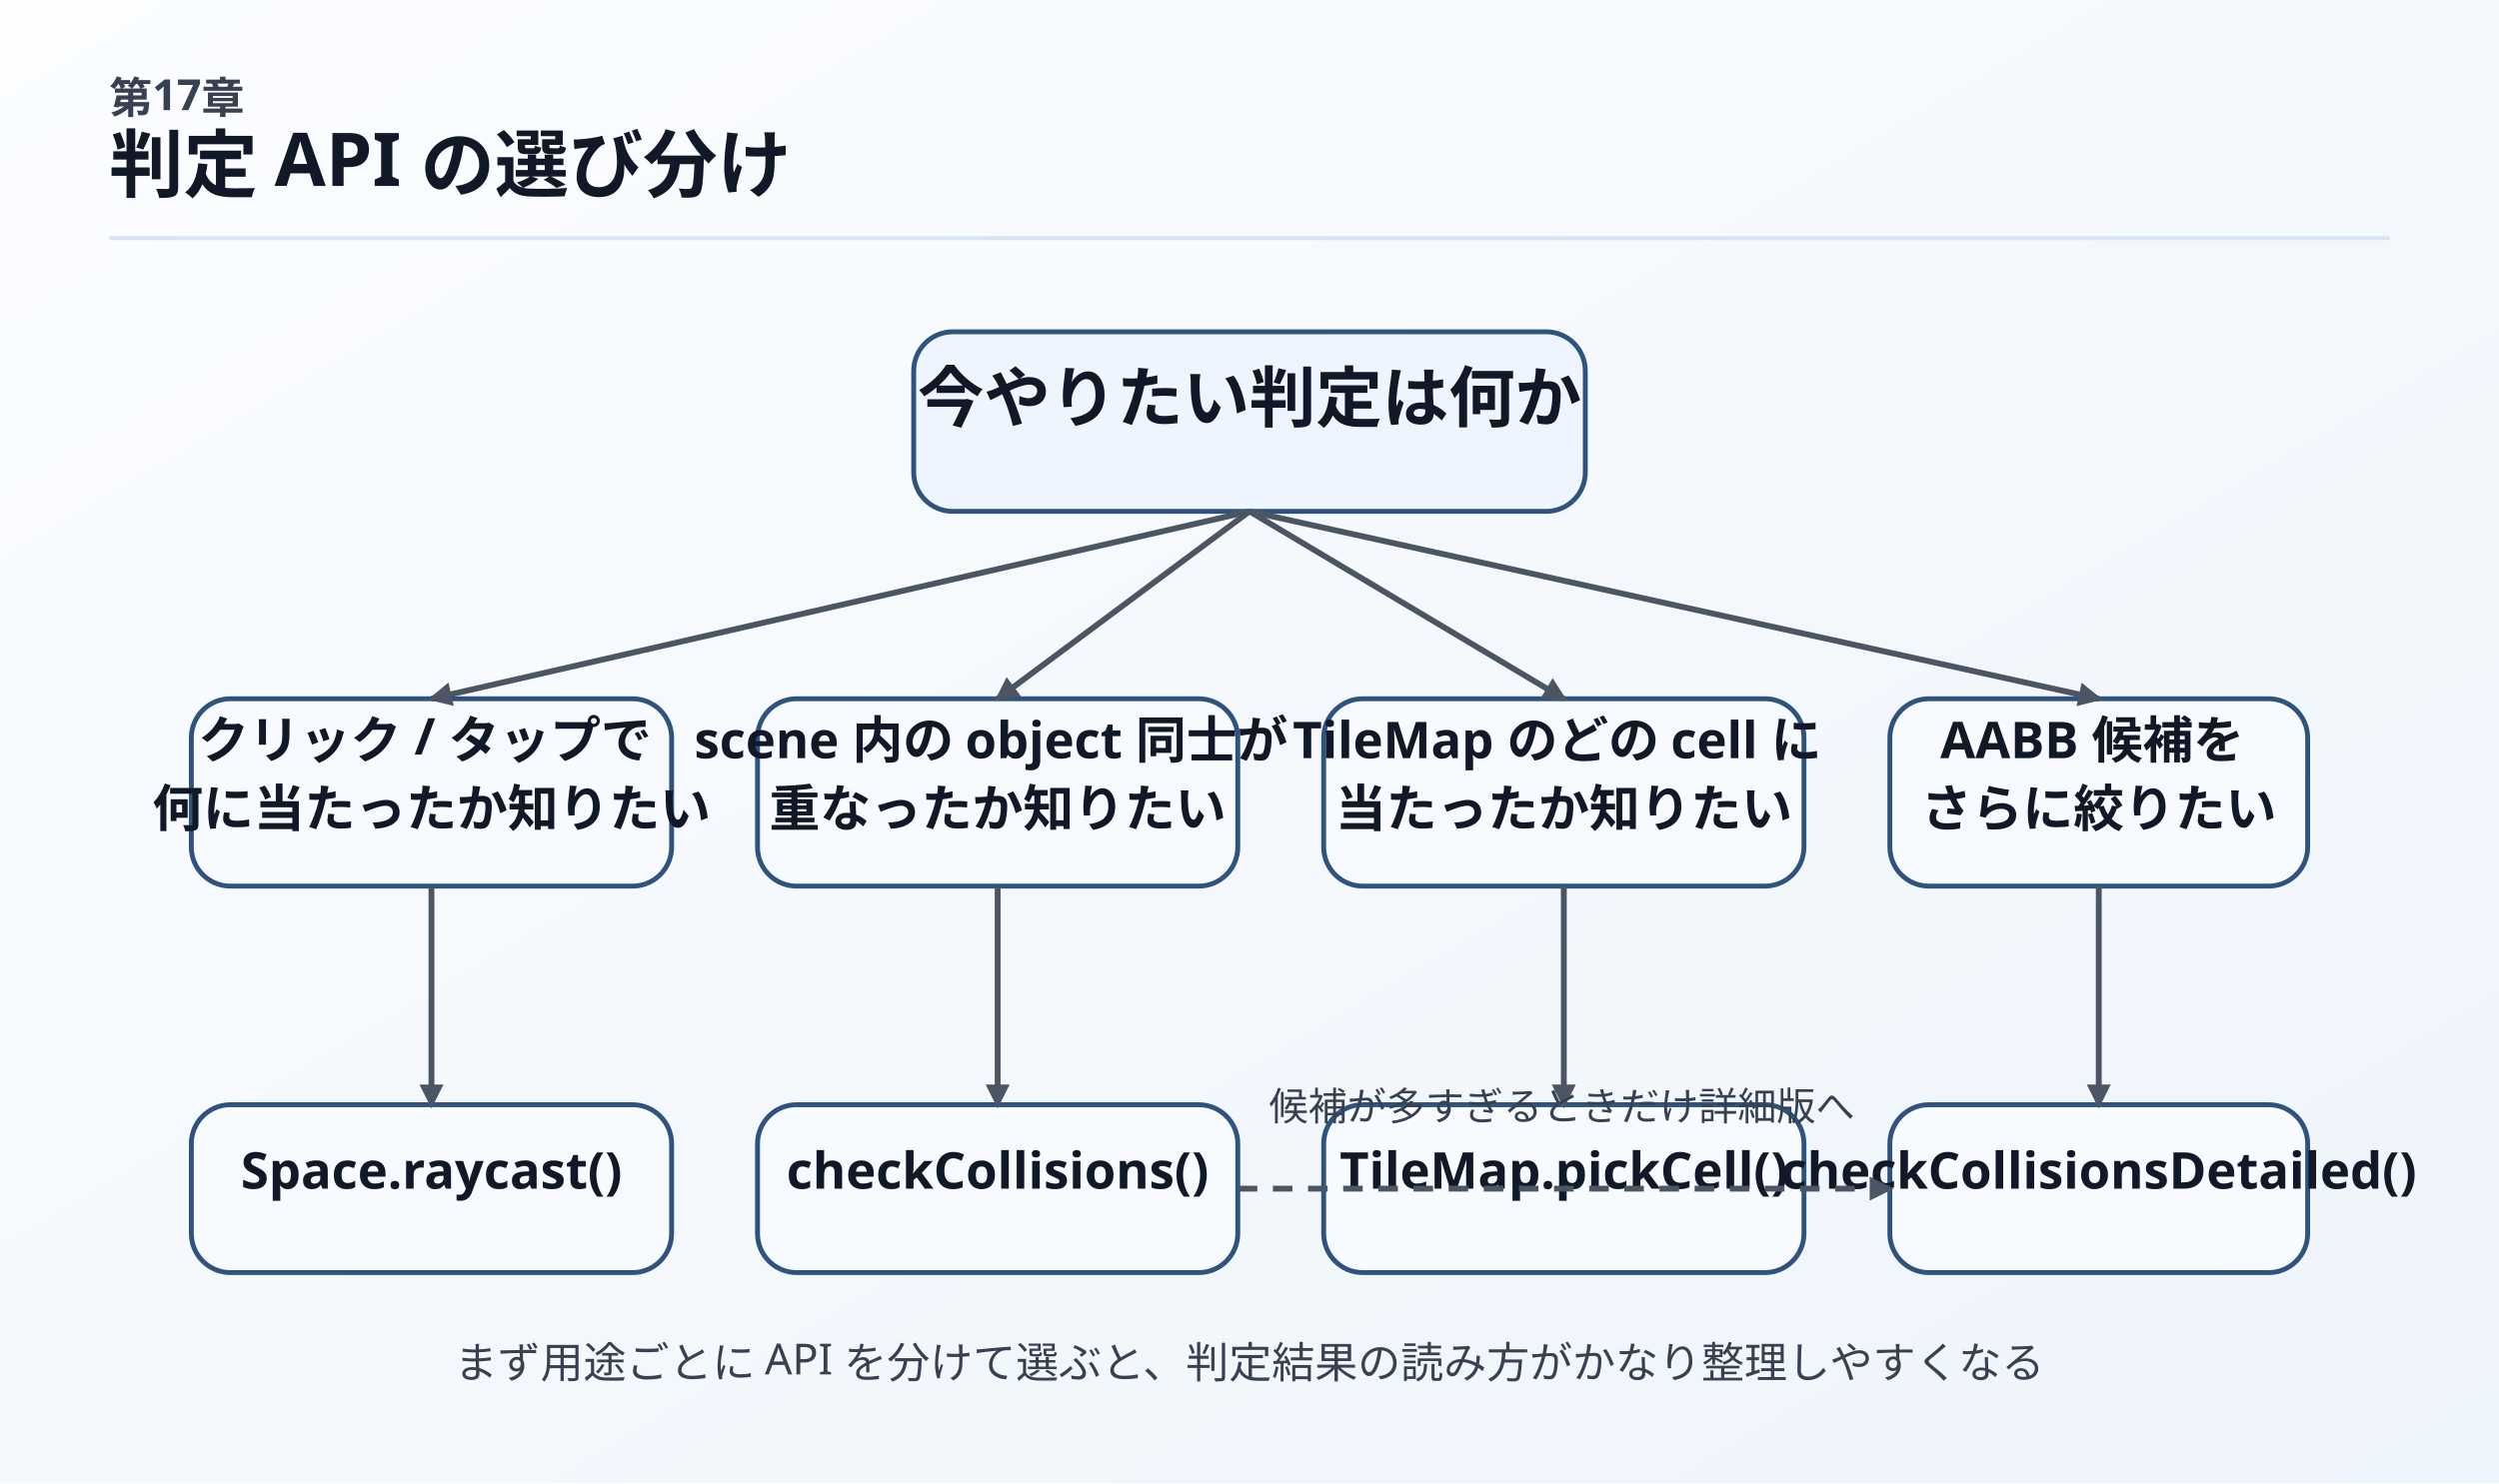
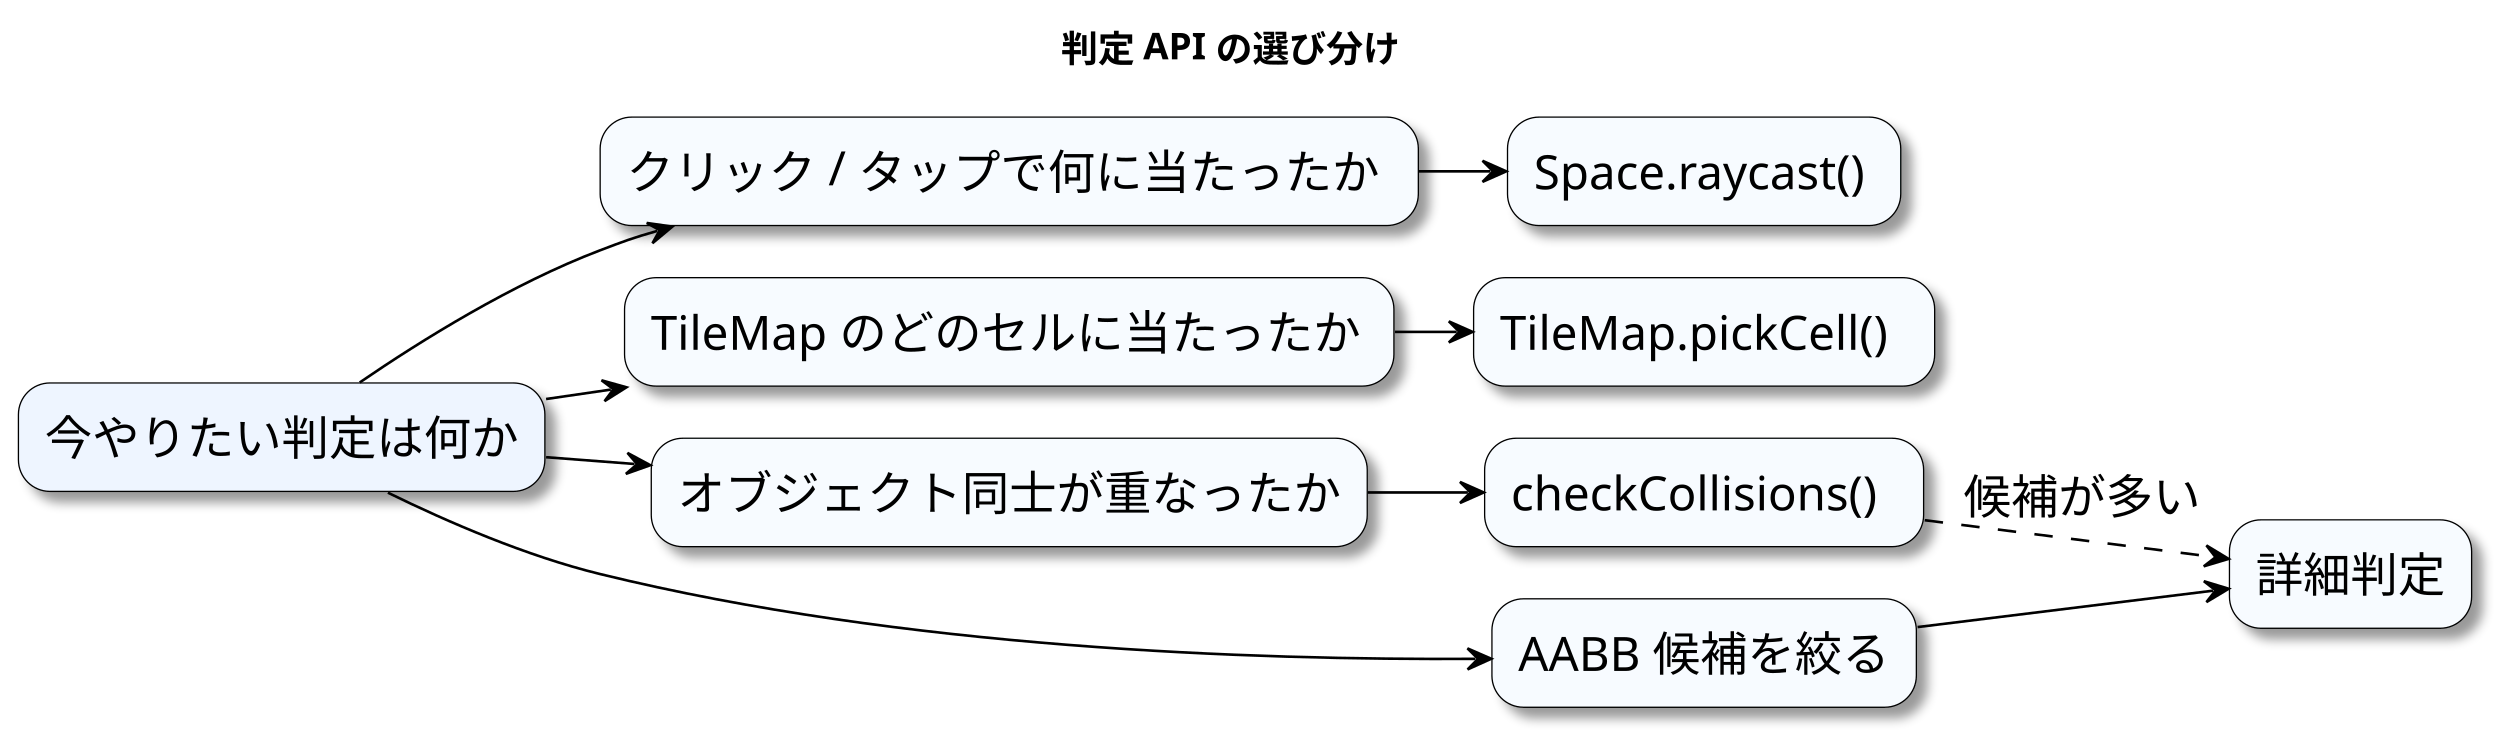
- <svg xmlns="http://www.w3.org/2000/svg" width="1280" height="760" viewBox="0 0 1280 760" role="img" aria-label="判定 API の選び分け">
+ <svg xmlns="http://www.w3.org/2000/svg" contentStyleType="text/css" data-diagram-type="DESCRIPTION" height="437.5px" preserveAspectRatio="none" style="width:1484px;height:437px;background:#FFFFFF;" version="1.1" viewBox="0 0 1484 437" width="1484.375px" zoomAndPan="magnify">
  <defs>
-     <linearGradient id="bg" x1="0" y1="0" x2="1" y2="1">
-       <stop offset="0%" stop-color="#fbfdff" />
-       <stop offset="100%" stop-color="#eef4fb" />
-     </linearGradient>
-     <marker id="arrow" viewBox="0 0 10 10" refX="8.4" refY="5" markerWidth="4.1" markerHeight="4.1" orient="auto-start-reverse">
-       <path d="M 0 0 L 10 5 L 0 10 z" fill="context-stroke" />
-     </marker>
+     <filter height="300%" id="f21rss7x7fldc" width="300%" x="-1" y="-1">
+       <feGaussianBlur result="blurOut" stdDeviation="3.125" />
+       <feColorMatrix in="blurOut" result="blurOut2" type="matrix" values="0 0 0 0 0 0 0 0 0 0 0 0 0 0 0 0 0 0 .4 0" />
+       <feOffset dx="6.25" dy="6.25" in="blurOut2" result="blurOut3" />
+       <feBlend in="SourceGraphic" in2="blurOut3" mode="normal" />
+     </filter>
  </defs>
-   <rect width="1280" height="760" fill="url(#bg)" />
-   <text x="56" y="58" text-anchor="start" font-size="22" font-weight="700" fill="#374151" font-family="'Segoe UI', 'Hiragino Sans', 'Yu Gothic UI', sans-serif">
-     <tspan x="56" dy="0">第17章</tspan>
-   </text>
-   <text x="56" y="98" text-anchor="start" font-size="38" font-weight="700" fill="#111827" font-family="'Segoe UI', 'Hiragino Sans', 'Yu Gothic UI', sans-serif">
-     <tspan x="56" dy="0">判定 API の選び分け</tspan>
-   </text>
-   <line x1="56" y1="122" x2="1224" y2="122" stroke="#d8e3f4" stroke-width="2" />
-   <rect x="468" y="170" width="344" height="92" rx="20" ry="20" fill="#eef5ff" stroke="#2f537f" stroke-width="2.5" />
-   <text x="640" y="216" text-anchor="middle" font-size="34" font-weight="600" fill="#111827" font-family="'Segoe UI', 'Hiragino Sans', 'Yu Gothic UI', sans-serif">
-     <tspan x="640" dy="0">今やりたい判定は何か</tspan>
-   </text>
-   <rect x="98" y="358" width="246" height="96" rx="20" ry="20" fill="#f7fbff" stroke="#2f537f" stroke-width="2.5" />
-   <text x="221" y="406" text-anchor="middle" font-size="26" font-weight="600" fill="#111827" font-family="'Segoe UI', 'Hiragino Sans', 'Yu Gothic UI', sans-serif">
-     <tspan x="221" dy="-0.675em">クリック / タップで</tspan>
-     <tspan x="221" dy="1.35em">何に当たったか知りたい</tspan>
-   </text>
-   <rect x="388" y="358" width="246" height="96" rx="20" ry="20" fill="#f7fbff" stroke="#2f537f" stroke-width="2.5" />
-   <text x="511" y="406" text-anchor="middle" font-size="26" font-weight="600" fill="#111827" font-family="'Segoe UI', 'Hiragino Sans', 'Yu Gothic UI', sans-serif">
-     <tspan x="511" dy="-0.675em">scene 内の object 同士が</tspan>
-     <tspan x="511" dy="1.35em">重なったか知りたい</tspan>
-   </text>
-   <rect x="678" y="358" width="246" height="96" rx="20" ry="20" fill="#f7fbff" stroke="#2f537f" stroke-width="2.5" />
-   <text x="801" y="406" text-anchor="middle" font-size="26" font-weight="600" fill="#111827" font-family="'Segoe UI', 'Hiragino Sans', 'Yu Gothic UI', sans-serif">
-     <tspan x="801" dy="-0.675em">TileMap のどの cell に</tspan>
-     <tspan x="801" dy="1.35em">当たったか知りたい</tspan>
-   </text>
-   <rect x="968" y="358" width="214" height="96" rx="20" ry="20" fill="#f7fbff" stroke="#2f537f" stroke-width="2.5" />
-   <text x="1075" y="406" text-anchor="middle" font-size="26" font-weight="600" fill="#111827" font-family="'Segoe UI', 'Hiragino Sans', 'Yu Gothic UI', sans-serif">
-     <tspan x="1075" dy="-0.675em">AABB 候補を</tspan>
-     <tspan x="1075" dy="1.35em">さらに絞りたい</tspan>
-   </text>
-   <rect x="98" y="566" width="246" height="86" rx="20" ry="20" fill="#f7fbff" stroke="#2f537f" stroke-width="2.5" />
-   <text x="221" y="609" text-anchor="middle" font-size="26" font-weight="600" fill="#111827" font-family="'Segoe UI', 'Hiragino Sans', 'Yu Gothic UI', sans-serif">
-     <tspan x="221" dy="0">Space.raycast()</tspan>
-   </text>
-   <rect x="388" y="566" width="246" height="86" rx="20" ry="20" fill="#f7fbff" stroke="#2f537f" stroke-width="2.5" />
-   <text x="511" y="609" text-anchor="middle" font-size="26" font-weight="600" fill="#111827" font-family="'Segoe UI', 'Hiragino Sans', 'Yu Gothic UI', sans-serif">
-     <tspan x="511" dy="0">checkCollisions()</tspan>
-   </text>
-   <rect x="678" y="566" width="246" height="86" rx="20" ry="20" fill="#f7fbff" stroke="#2f537f" stroke-width="2.5" />
-   <text x="801" y="609" text-anchor="middle" font-size="26" font-weight="600" fill="#111827" font-family="'Segoe UI', 'Hiragino Sans', 'Yu Gothic UI', sans-serif">
-     <tspan x="801" dy="0">TileMap.pickCell()</tspan>
-   </text>
-   <rect x="968" y="566" width="214" height="86" rx="20" ry="20" fill="#f7fbff" stroke="#2f537f" stroke-width="2.5" />
-   <text x="1075" y="609" text-anchor="middle" font-size="26" font-weight="600" fill="#111827" font-family="'Segoe UI', 'Hiragino Sans', 'Yu Gothic UI', sans-serif">
-     <tspan x="1075" dy="0">checkCollisionsDetailed()</tspan>
-   </text>
-   <line x1="640" y1="262" x2="221" y2="358" stroke="#4b5563" stroke-width="3" marker-end="url(#arrow)" />
-   <line x1="640" y1="262" x2="511" y2="358" stroke="#4b5563" stroke-width="3" marker-end="url(#arrow)" />
-   <line x1="640" y1="262" x2="801" y2="358" stroke="#4b5563" stroke-width="3" marker-end="url(#arrow)" />
-   <line x1="640" y1="262" x2="1075" y2="358" stroke="#4b5563" stroke-width="3" marker-end="url(#arrow)" />
-   <line x1="221" y1="454" x2="221" y2="566" stroke="#4b5563" stroke-width="3" marker-end="url(#arrow)" />
-   <line x1="511" y1="454" x2="511" y2="566" stroke="#4b5563" stroke-width="3" marker-end="url(#arrow)" />
-   <line x1="801" y1="454" x2="801" y2="566" stroke="#4b5563" stroke-width="3" marker-end="url(#arrow)" />
-   <line x1="1075" y1="454" x2="1075" y2="566" stroke="#4b5563" stroke-width="3" marker-end="url(#arrow)" />
-   <line x1="634" y1="609" x2="968" y2="609" stroke="#4b5563" stroke-width="3" stroke-dasharray="10 8" marker-end="url(#arrow)" />
-   <text x="800" y="574" text-anchor="middle" font-size="20" font-weight="500" fill="#374151" font-family="'Segoe UI', 'Hiragino Sans', 'Yu Gothic UI', sans-serif">
-     <tspan x="800" dy="0">候補が多すぎるときだけ詳細版へ</tspan>
-   </text>
-   <text x="640" y="706" text-anchor="middle" font-size="22" font-weight="500" fill="#374151" font-family="'Segoe UI', 'Hiragino Sans', 'Yu Gothic UI', sans-serif">
-     <tspan x="640" dy="0">まず用途ごとに API を分けて選ぶと、判定結果の読み方がかなり整理しやすくなる</tspan>
-   </text>
+   <g>
+     <g class="title" data-source-line="1">
+       <text fill="#000000" font-family="Yu Gothic UI" font-size="21.875" font-weight="bold" lengthAdjust="spacing" textLength="204.32" x="629.856" y="36.774">判定 API の選び分け</text>
+     </g>
+     <g class="entity" data-entity="Root" data-source-line="20" data-uid="ent0002" id="entity_Root">
+       <rect fill="#EEF5FF" filter="url(#f21rss7x7fldc)" height="64.374" rx="18.75" ry="18.75" style="stroke:#000000;stroke-width:0.781;" width="312.5" x="10.938" y="227.325" />
+       <text fill="#000000" font-family="Yu Gothic UI" font-size="28.125" lengthAdjust="spacing" textLength="281.25" x="26.562" y="270.142">今やりたい判定は何か</text>
+     </g>
+     <g class="entity" data-entity="HitPick" data-source-line="22" data-uid="ent0003" id="entity_HitPick">
+       <rect fill="#F7FBFF" filter="url(#f21rss7x7fldc)" height="64.374" rx="18.75" ry="18.75" style="stroke:#000000;stroke-width:0.781;" width="485.672" x="356.25" y="69.513" />
+       <text fill="#000000" font-family="Yu Gothic UI" font-size="28.125" lengthAdjust="spacing" textLength="454.422" x="371.875" y="112.329">クリック / タップで何に当たったか</text>
+     </g>
+     <g class="entity" data-entity="TilePick" data-source-line="23" data-uid="ent0004" id="entity_TilePick">
+       <rect fill="#F7FBFF" filter="url(#f21rss7x7fldc)" height="64.374" rx="18.75" ry="18.75" style="stroke:#000000;stroke-width:0.781;" width="456.696" x="370.734" y="164.825" />
+       <text fill="#000000" font-family="Yu Gothic UI" font-size="28.125" lengthAdjust="spacing" textLength="425.446" x="386.359" y="207.642">TileMap のどのセルに当たったか</text>
+     </g>
+     <g class="entity" data-entity="Collision" data-source-line="24" data-uid="ent0005" id="entity_Collision">
+       <rect fill="#F7FBFF" filter="url(#f21rss7x7fldc)" height="64.374" rx="18.75" ry="18.75" style="stroke:#000000;stroke-width:0.781;" width="425" x="386.594" y="260.138" />
+       <text fill="#000000" font-family="Yu Gothic UI" font-size="28.125" lengthAdjust="spacing" textLength="393.75" x="402.219" y="302.954">オブジェクト同士が重なったか</text>
+     </g>
+     <g class="entity" data-entity="DetailedNeed" data-source-line="25" data-uid="ent0006" id="entity_DetailedNeed">
+       <rect fill="#F7FBFF" filter="url(#f21rss7x7fldc)" height="64.374" rx="18.75" ry="18.75" style="stroke:#000000;stroke-width:0.781;" width="251.938" x="885.609" y="355.45" />
+       <text fill="#000000" font-family="Yu Gothic UI" font-size="28.125" lengthAdjust="spacing" textLength="220.688" x="901.234" y="398.267">AABB 候補を絞る</text>
+     </g>
+     <g class="entity" data-entity="Raycast" data-source-line="27" data-uid="ent0007" id="entity_Raycast">
+       <rect fill="#F7FBFF" filter="url(#f21rss7x7fldc)" height="64.374" rx="18.75" ry="18.75" style="stroke:#000000;stroke-width:0.781;" width="233.426" x="894.859" y="69.513" />
+       <text fill="#000000" font-family="Yu Gothic UI" font-size="28.125" lengthAdjust="spacing" textLength="202.176" x="910.484" y="112.329">Space.raycast()</text>
+     </g>
+     <g class="entity" data-entity="PickCell" data-source-line="28" data-uid="ent0008" id="entity_PickCell">
+       <rect fill="#F7FBFF" filter="url(#f21rss7x7fldc)" height="64.374" rx="18.75" ry="18.75" style="stroke:#000000;stroke-width:0.781;" width="273.677" x="874.734" y="164.825" />
+       <text fill="#000000" font-family="Yu Gothic UI" font-size="28.125" lengthAdjust="spacing" textLength="242.427" x="890.359" y="207.642">TileMap.pickCell()</text>
+     </g>
+     <g class="entity" data-entity="CheckCollisions" data-source-line="29" data-uid="ent0009" id="entity_CheckCollisions">
+       <rect fill="#F7FBFF" filter="url(#f21rss7x7fldc)" height="64.374" rx="18.75" ry="18.75" style="stroke:#000000;stroke-width:0.781;" width="260.576" x="881.281" y="260.138" />
+       <text fill="#000000" font-family="Yu Gothic UI" font-size="28.125" lengthAdjust="spacing" textLength="229.326" x="896.906" y="302.954">checkCollisions()</text>
+     </g>
+     <g class="entity" data-entity="CheckDetailed" data-source-line="30" data-uid="ent0010" id="entity_CheckDetailed">
+       <rect fill="#F7FBFF" filter="url(#f21rss7x7fldc)" height="64.374" rx="18.75" ry="18.75" style="stroke:#000000;stroke-width:0.781;" width="143.75" x="1323.406" y="308.575" />
+       <text fill="#000000" font-family="Yu Gothic UI" font-size="28.125" lengthAdjust="spacing" textLength="112.5" x="1339.031" y="351.392">詳細判定</text>
+     </g>
+     <g class="link" data-entity-1="Root" data-entity-2="HitPick" data-source-line="32" data-uid="lnk11" id="link_Root_HitPick">
+       <path d="M213.516,227.044 C250.172,201.966 304.281,168.325 356.25,148.575 C370.016,143.341 375.436,141.249 390.108,137.077" fill="none" id="Root-to-HitPick" style="stroke:#000000;stroke-width:1.562;" />
+       <polygon fill="#000000" points="399.125,134.513,383.889,132.347,391.61,136.65,387.308,144.371,399.125,134.513" style="stroke:#000000;stroke-width:1.562;" />
+     </g>
+     <g class="link" data-entity-1="Root" data-entity-2="TilePick" data-source-line="33" data-uid="lnk12" id="link_Root_TilePick">
+       <path d="M324.156,236.857 C339.734,234.591 346.488,233.597 362.598,231.253" fill="none" id="Root-to-TilePick" style="stroke:#000000;stroke-width:1.562;" />
+       <polygon fill="#000000" points="371.875,229.904,357.059,225.743,364.144,231.028,358.859,238.113,371.875,229.904" style="stroke:#000000;stroke-width:1.562;" />
+     </g>
+     <g class="link" data-entity-1="Root" data-entity-2="DetailedNeed" data-source-line="34" data-uid="lnk13" id="link_Root_DetailedNeed">
+       <path d="M230.266,292.45 C266,309.966 312.484,330.044 356.25,340.763 C536.406,384.904 742.813,391.88 875.813,391.099" fill="none" id="Root-to-DetailedNeed" style="stroke:#000000;stroke-width:1.562;" />
+       <polygon fill="#000000" points="885.188,391.044,871.088,384.877,877.375,391.09,871.162,397.377,885.188,391.044" style="stroke:#000000;stroke-width:1.562;" />
+     </g>
+     <g class="link" data-entity-1="Root" data-entity-2="Collision" data-source-line="35" data-uid="lnk14" id="link_Root_Collision">
+       <path d="M324.156,271.404 C344.281,272.95 355.824,273.829 376.668,275.423" fill="none" id="Root-to-Collision" style="stroke:#000000;stroke-width:1.562;" />
+       <polygon fill="#000000" points="386.016,276.138,372.471,268.834,378.226,275.542,371.518,281.298,386.016,276.138" style="stroke:#000000;stroke-width:1.562;" />
+     </g>
+     <g class="link" data-entity-1="HitPick" data-entity-2="Raycast" data-source-line="37" data-uid="lnk15" id="link_HitPick_Raycast">
+       <path d="M842.328,101.7 C860.156,101.7 868.219,101.7 884.719,101.7" fill="none" id="HitPick-to-Raycast" style="stroke:#000000;stroke-width:1.562;" />
+       <polygon fill="#000000" points="894.094,101.7,880.031,95.45,886.281,101.7,880.031,107.95,894.094,101.7" style="stroke:#000000;stroke-width:1.562;" />
+     </g>
+     <g class="link" data-entity-1="TilePick" data-entity-2="PickCell" data-source-line="38" data-uid="lnk16" id="link_TilePick_PickCell">
+       <path d="M828.078,197.013 C843.719,197.013 849.812,197.013 864.719,197.013" fill="none" id="TilePick-to-PickCell" style="stroke:#000000;stroke-width:1.562;" />
+       <polygon fill="#000000" points="874.094,197.013,860.031,190.763,866.281,197.013,860.031,203.263,874.094,197.013" style="stroke:#000000;stroke-width:1.562;" />
+     </g>
+     <g class="link" data-entity-1="Collision" data-entity-2="CheckCollisions" data-source-line="39" data-uid="lnk17" id="link_Collision_CheckCollisions">
+       <path d="M811.922,292.325 C835.391,292.325 849.359,292.325 871.344,292.325" fill="none" id="Collision-to-CheckCollisions" style="stroke:#000000;stroke-width:1.562;" />
+       <polygon fill="#000000" points="880.719,292.325,866.656,286.075,872.906,292.325,866.656,298.575,880.719,292.325" style="stroke:#000000;stroke-width:1.562;" />
+     </g>
+     <g class="link" data-entity-1="DetailedNeed" data-entity-2="CheckDetailed" data-source-line="40" data-uid="lnk18" id="link_DetailedNeed_CheckDetailed">
+       <path d="M1138.281,372.232 C1199.594,364.669 1261.867,357.003 1313.633,350.628" fill="none" id="DetailedNeed-to-CheckDetailed" style="stroke:#000000;stroke-width:1.562;" />
+       <polygon fill="#000000" points="1322.938,349.482,1308.216,344.997,1315.184,350.437,1309.744,357.404,1322.938,349.482" style="stroke:#000000;stroke-width:1.562;" />
+     </g>
+     <g class="link" data-entity-1="CheckCollisions" data-entity-2="CheckDetailed" data-source-line="41" data-uid="lnk19" id="link_CheckCollisions_CheckDetailed">
+       <path d="M1142.516,308.794 C1202.859,316.466 1263.028,324.126 1313.591,330.563" fill="none" id="CheckCollisions-to-CheckDetailed" style="stroke:#000000;stroke-width:1.562;stroke-dasharray:10.938,10.938;" />
+       <polygon fill="#000000" points="1322.891,331.747,1309.73,323.771,1315.141,330.761,1308.151,336.171,1322.891,331.747" style="stroke:#000000;stroke-width:1.562;" />
+       <text fill="#000000" font-family="Yu Gothic UI" font-size="28.125" lengthAdjust="spacing" textLength="140.625" x="1165.594" y="305.017">候補が多い</text>
+     </g>
+   </g>
</svg>
